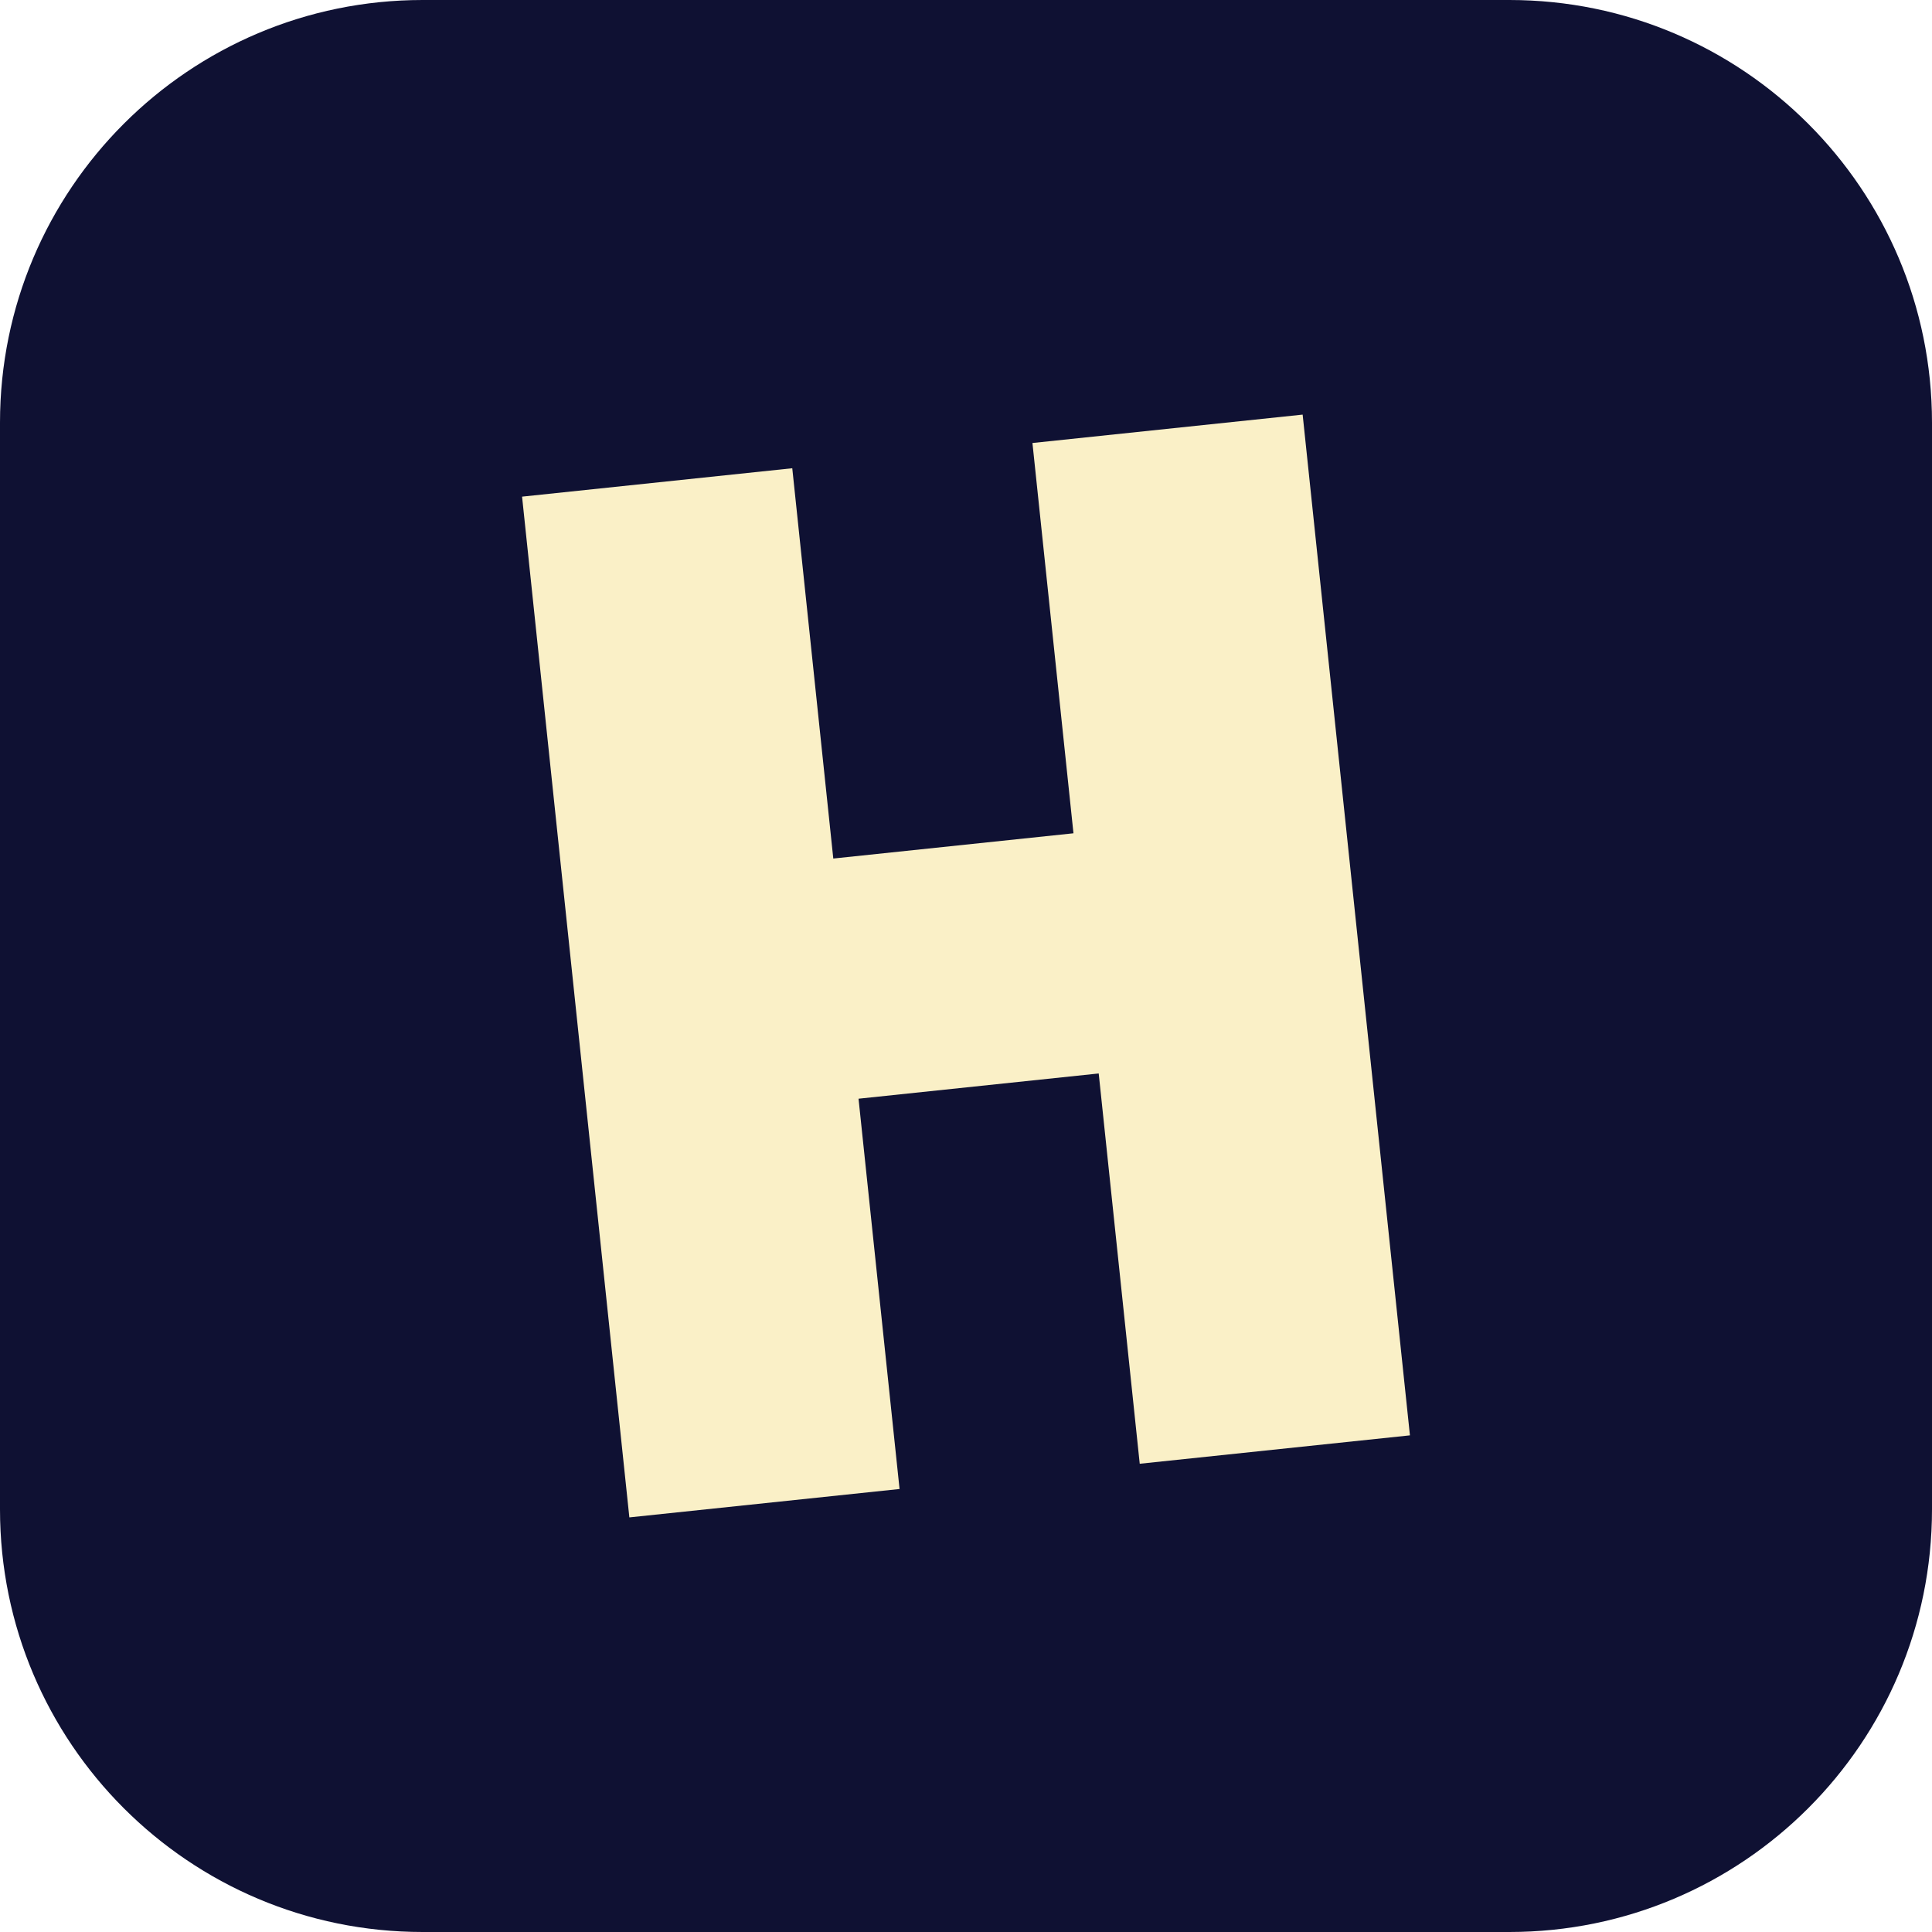
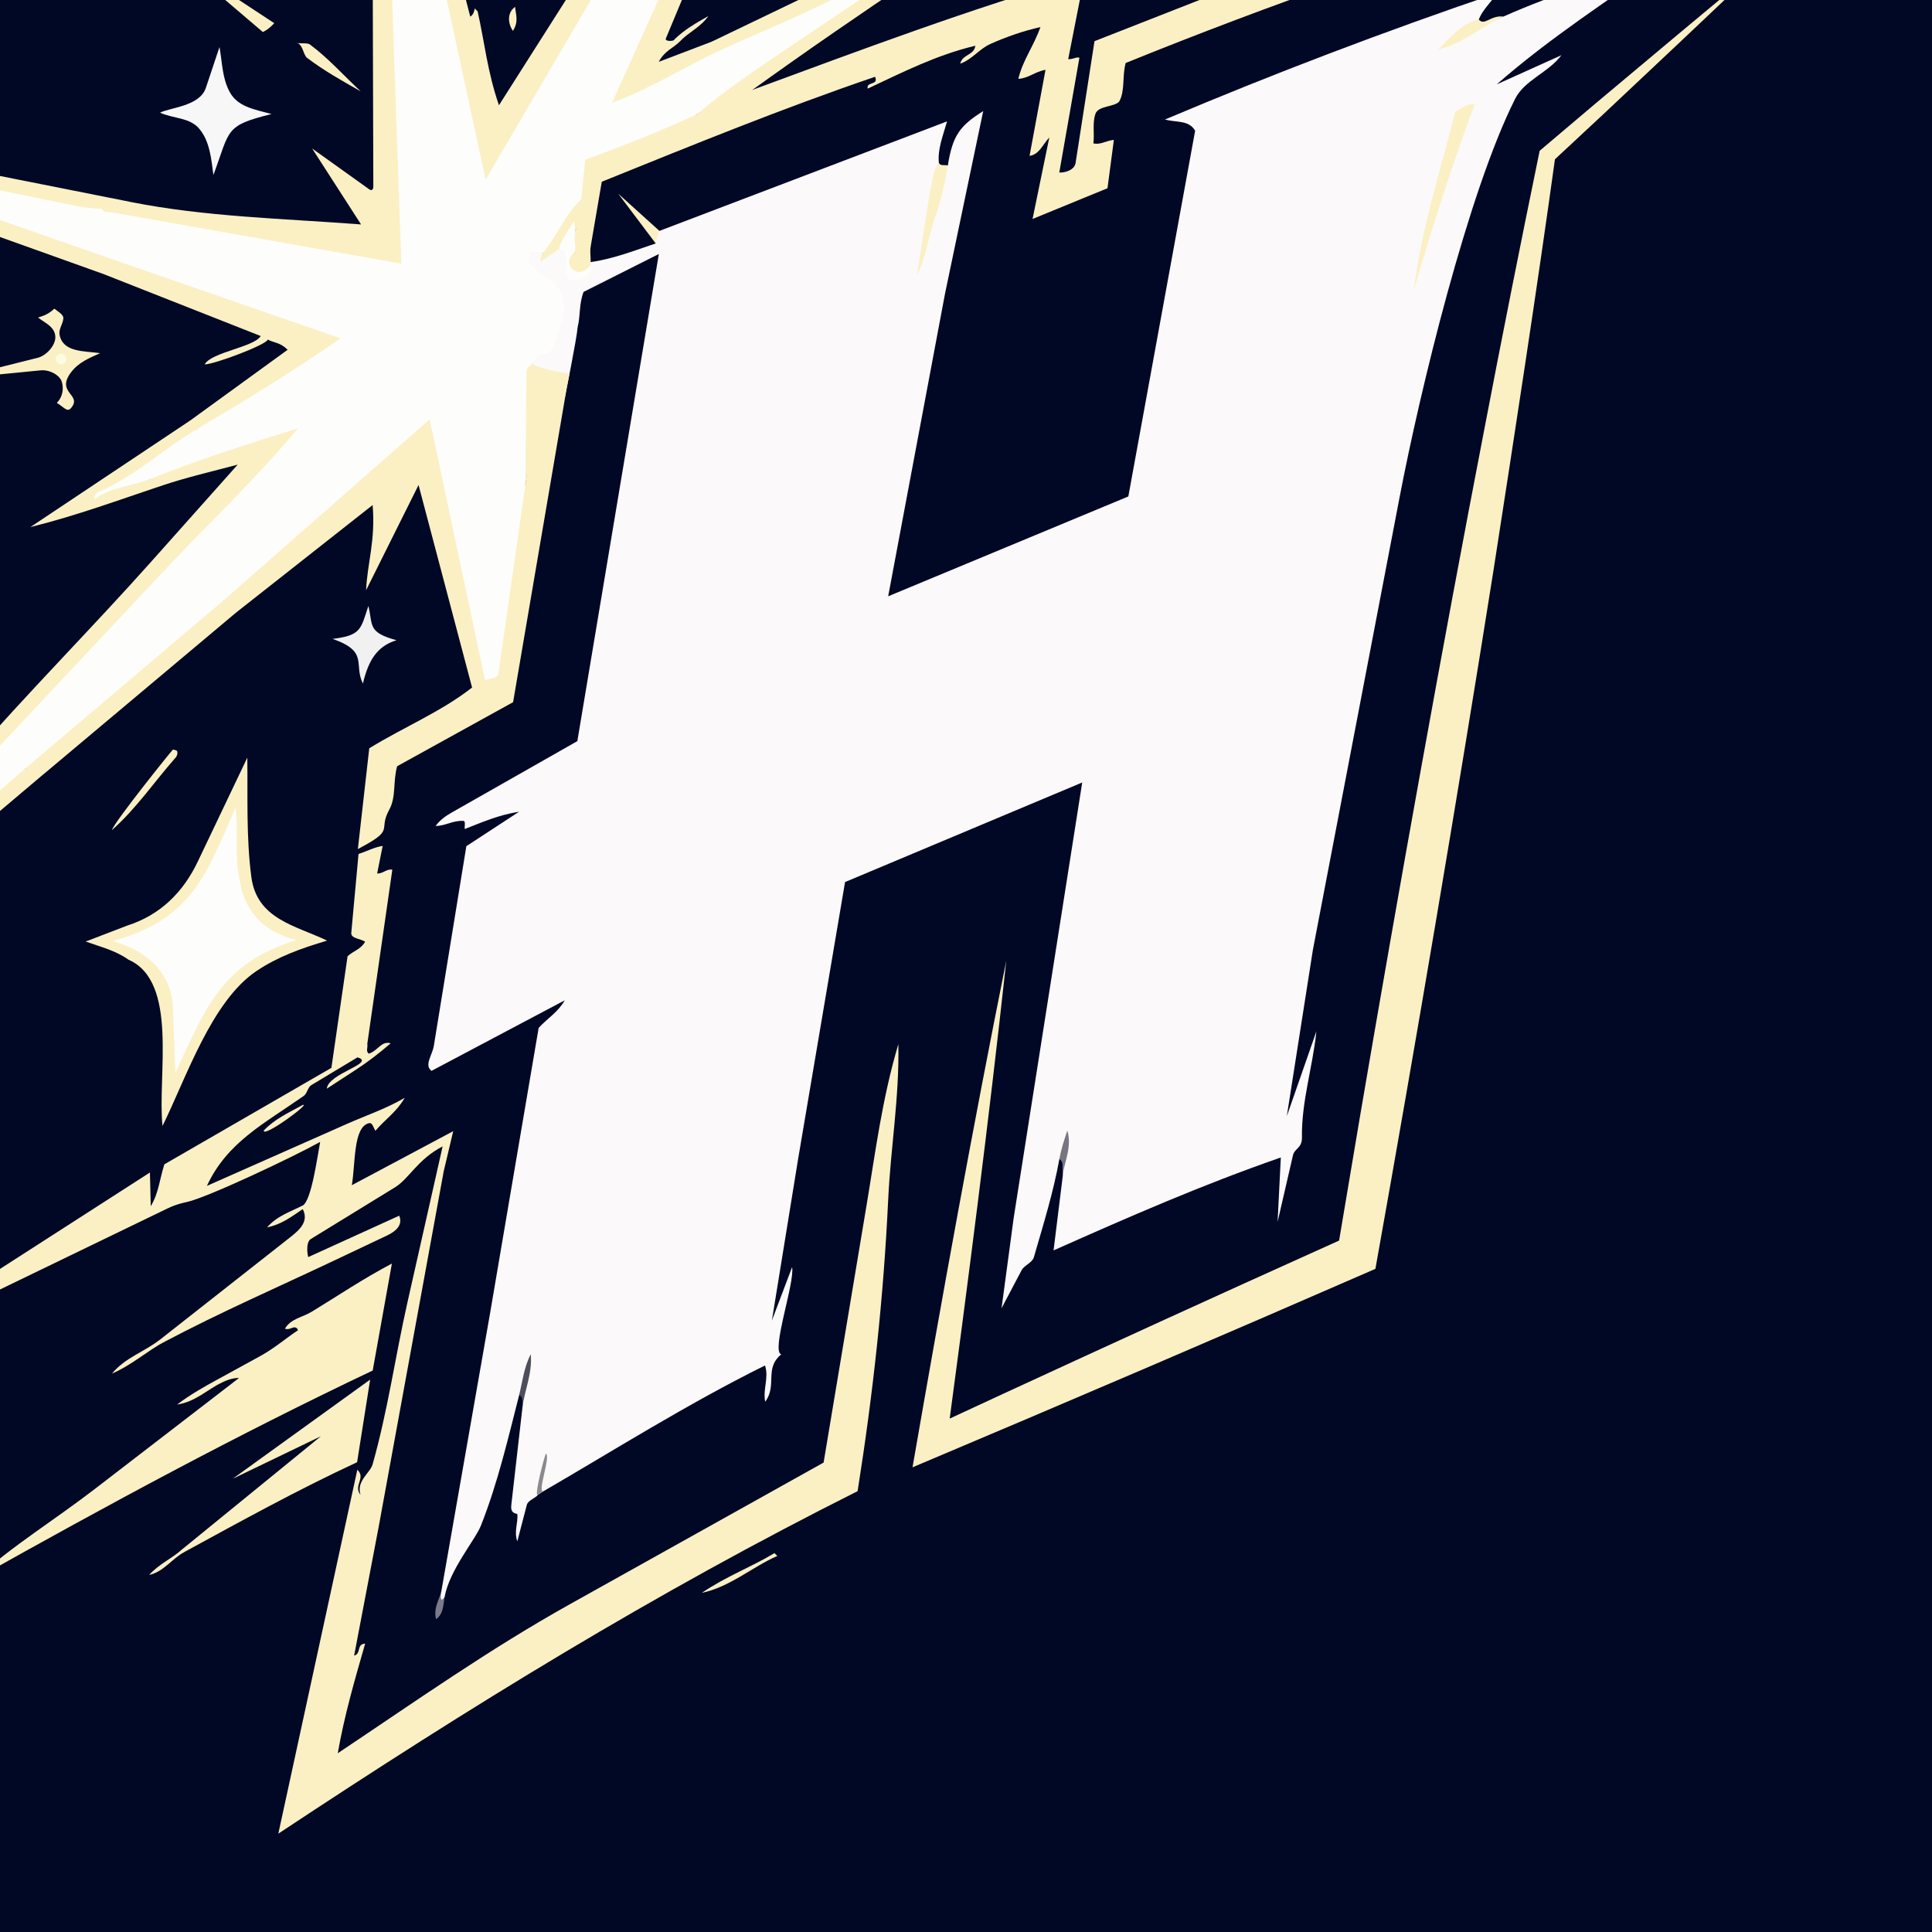
- <svg xmlns="http://www.w3.org/2000/svg" viewBox="0 0 64 64">
-   <rect width="64" height="64" rx="14" fill="#0f1133" />
-   <g transform="rotate(-6 32 32)">
-     <path d="M19 15 h9 v13 h8 v-13 h9 v34 h-9 v-13 h-8 v13 h-9 z" fill="#faf0c7" />
+ <svg xmlns="http://www.w3.org/2000/svg" id="Layer_1" version="1.1" viewBox="970 648 780 780">
+   <defs>
+     <style>
+       .st0 {
+         fill: #7a7b89;
+       }
+ 
+       .st1 {
+         fill: #010825;
+       }
+ 
+       .st2 {
+         fill: #fcfbe4;
+       }
+ 
+       .st3 {
+         fill: #777680;
+       }
+ 
+       .st4 {
+         fill: #f1f1f2;
+       }
+ 
+       .st5 {
+         fill: #fbf9f9;
+       }
+ 
+       .st6 {
+         fill: #fbf0c4;
+       }
+ 
+       .st7 {
+         fill: #fde5a5;
+       }
+ 
+       .st8 {
+         fill: #fdfdfc;
+       }
+ 
+       .st9 {
+         fill: #8a8990;
+       }
+ 
+       .st10 {
+         fill: #fde78c;
+       }
+ 
+       .st11 {
+         fill: #f7f7f7;
+       }
+ 
+       .st12 {
+         fill: #4c4e5b;
+       }
+     </style>
+   </defs>
+   <rect class="st1" x="-29.54" y="-20.84" width="2624.92" height="1851.18" />
+   <g>
+     <g>
+       <path class="st6" d="M1217.85,562.65l-4.47,9.04c-1.31-3.56.82-8.03-.99-11.29-2.07-3.73-.08-4.99.77-8.47l6.2-25.36c.87,8.69-2.03,16.87.68,24.99,1.31,3.92,5.37,1.81,8.97.44-1.52,2.61-3.15,6.58-5.66,7.87-2.04.65-4.05-.15-5.51,2.79Z" />
+       <path class="st6" d="M1049.37,638.12c-.34-1.1,0-1.33,1.02-.72l30.33,19.96c-1.49,1.59-2.8,2.73-4.6,3.57l-26.75-22.8Z" />
+       <path class="st6" d="M1050.39,637.4l-1.02.72c-5.85-4.86-12.3-9.19-17.53-14.54l12.47,8.57c2.29,1.57,4.24,4.03,6.09,5.24Z" />
+       <path class="st6" d="M1300.54,612.61c-.05-.97.32-1.77.06-2.47-.49-1.3-2.25-.7-3.02-2.29,2.93.4,5.25.57,7.04-2.25.4,3.43-1.55,5.14-4.08,7Z" />
+       <path class="st6" d="M1177.08,660.47c-2.35-3.44-2.09-7.64.88-9.69.27,3.23,1.54,5.88-.88,9.69Z" />
+       <path class="st6" d="M1407.42,594.47l-1.21-1.17c3.23-1.55,5.77-4.77,10.48-5.04-2.38,3.62-6.3,4.31-9.27,6.21Z" />
+       <g>
+         <path class="st6" d="M992.95,810.65c2.09-2.11,2.94-5.23,2.02-8.46-.77-2.68-4.86-5.03-8.59-4.67l-35.14,3.45,33.99-8.52c3.5-.88,7.29-5.05,7.11-8.54-.21-4.04-4.2-5.51-6.98-7.71,2.46-.75,4.45-1.52,6.57-3.59,1.05.92,3.74,2.29,3.65,3.85-.14,2.37-1.96,4.34-1.53,6.67,1.3,7.14,9.81,6.54,16.38,7.45-4.41,2-8.72,3.66-11.83,7.84-6.17,8.31,4.81,8.84.05,14.35-1.47,1.7-2.51-.08-5.68-2.12Z" />
+         <circle class="st2" cx="994.67" cy="792.98" r="2.13" />
+       </g>
+       <g>
+         <path class="st6" d="M1118.26,1069.45c.17,4.83-1.12,6.63-3.87,5.39l-18.67,11.23c-1.51.91-1.68,3.38-3.08,4.37-16.1,11.29-30.94,18.72-39.11,36.34l56.42-24.98c8.19-3.63,15.99-6.2,23.46-10.59-3.47,5.93-7.9,8.66-11.87,13.34-.76-1.32-1.19-3.43-2.57-3.1-6.43,1.54-5.4,16.19-6.93,25.05l40.93-21.81-3.84,16.22-26.26,143.58-9.9,51.92c2.97-.74.84-4.69,4.45-4.82-4.28,14.89-8.36,28.86-11.06,44.25,31.91-21.31,61.2-42.02,93.74-60.19l102.41-57.17,17.35-103.93c3.66-21.89,6.23-42.72,12.83-65.02.4,21.85-3.09,41.49-4.11,62.86-1.89,39.81-6.1,78.22-12.34,117.63-82.07,41.15-155.86,86.61-233.87,138.27l31.89-146.91c3.63,3.39-1.79,6.36,1.31,10.15-1.85-5.61,3.86-8.82,4.84-12.27,6.17-21.74,9.12-43.44,14.1-65.51l14.19-62.92c-10.16,5.26-13.48,13-19.22,16.52l-34.01,20.88c-1.95,1.2-1.47,5.81-1.02,7.29l36.72-16.71c1.58,3.73-1.33,6.3-4.9,7.99l-21.19,10.03c-23.22,10.99-46.21,21.01-68.43,32.76-1.22.6-1.99.42-2.3-.55l52.74-41.46c3.97-3.12,7.65-6.44,5.16-11.42-1.92.63-1.97.17-.15-1.37,3.58-1.82,5.87-18.88,7.16-25.77-10.33,5.79-45.19,22.32-53.69,24.23-2.32.52-4.65,1.04-8,2.66l-112.47,54.41c7.37-6.67,15.51-11.12,23.93-16.53l81.5-52.42.33,13.61c3.18-5.2,3.57-10.86,5.5-16.91l67.44-38.95,6.52-45.05c2.3-2.17,5.37-2.76,7.07-5.86-1.59-1.24-5.78-1.23-5.57-3.58l2.93-31.86c3.75-1.22,6.11-2.65,9.74-3.25l-2.23,11.14c2.56.06,3.84-2.02,6.13-1.53l-10.11,70.34Z" />
+         <path class="st6" d="M1208.47,747.4c-.3,3.31-3.84,4.22-6.39,2.32-3.81-.98-3.31-7.48.24-8.45.66-2.26.24-3.81-1.28-4.67l3.59-8.02c-4.35,0-.71-17.23.12-17.71l38.23-15.7s2.77-.32,8.3-.96l19.15-10.71,3.32.8c44.08-16.23,87.86-32.75,134.13-46.13l-6.62,33.7c1.99.17,3.13-.99,4.53-.58l-8.13,46.36c2.33.16,6.14-1.02,6.58-3.84l7.64-49.19,55.77-21.87c52.01-20.4,104.31-36.71,159.43-51.06l-12.53,13.42c44.81-10.91,87.75-21.75,133.15-29.56-32.08,18.79-66.64,33.4-102.02,45.26l25.54-15.16c-24.64,2.74-50,12.61-74.24,20.54l8.72-15.79c-62.25,18.04-121.99,39.03-181.24,63.04-1.49,5.52-.16,11.13-2.61,15.55-1.9,2.23-8.44,1.63-9.59,4.95-1.31,3.76-.33,8.04-.84,11.97,3.08.59,4.72-1.02,8.28-1.44l-2.58,19.53-30.25,12.4,6.77-32.92c-2.93,3.24-4.12,6.9-7.98,7.44l6.44-34.74c-4.41.79-6.86,3.45-10.97,3.64,1.83-7.63,6.09-12.92,8.92-20.9-6.8,1.55-13.55,3.86-20.15,6.8-4.6,2.05-7.34,6.24-12.25,8,.98-3.92,5.61-3.31,6.12-7.26-15.64,3.75-28.93,10.5-43.45,17.32-.69-2.99,4.49-1.15,2.99-4.79-37.78,12.89-73.79,27.61-110.36,42.39l-4.46,26.01Z" />
+         <path class="st6" d="M1059.39,1206.25c-1.3.35-1.76-.12-1.4-1.41l17.15-9.4c5.61-3.07,10.23-7.12,15.18-10.39-.49-2.14,1.24-3.92,5.18-5.35l.26-2.06c10.53-6.42,20.59-13.24,32.46-19.51l-7.75,43.19c-54.68,25.94-107.06,54.28-160.43,84.23,15.3-13.74,32.01-23.91,48.14-36.33l58.33-44.9c-2.76-.02-5.13.96-7.13,1.93Z" />
+         <path class="st6" d="M1044.35,1274.63c-1.04.52-1.37.19-1.01-.96l56.22-45.82-35.59,17.15,55.47-40.02-5.27,33.35c-24.41,11.36-47.01,23.86-69.82,36.3Z" />
+         <path class="st11" d="M1056.16,718.62c-.85-6.12-1.35-13.55-5.78-18.71-3.89-4.53-10.12-3.93-15.78-6.41,4.05-2.11,16.03-2.57,18.51-10.02l5.5-16.49c1.15,6.09,1.01,12.38,4.11,18.12,3.26,6.03,9.88,7.03,16.92,8.93-19.06,4.73-16.63,6.19-23.47,24.58Z" />
+         <path class="st11" d="M1187.23,615.56c-5.05-17.99-1.07-19.2-19.22-25.58,19.67-3.19,16.34-11.76,21.16-27.09,2.28,7.17.84,14.16,4.48,20.18,3.17,5.26,9.65,5.38,14.95,7.04-18.87,5.64-15.84,9.41-21.37,25.45Z" />
+         <path class="st4" d="M1116.52,923.97c-3.91-7.83,2.55-12.86-12.24-18.04,11.64-1.38,11.33-4.01,14.45-13.29,1.9,7.9-.41,10.61,11.34,13.84-7.76,2.37-11.35,8.09-13.55,17.49Z" />
+         <path class="st6" d="M1040.67,954.12c-8.8,10.03-15.65,20.3-25.51,29.03,1.18-3.58,24.53-32.62,24.7-32.56.69.22,1.53.3,1.68.74.21.59.09,1.9-.87,2.78Z" />
+         <path class="st6" d="M1115.59,684.86c-7.59-4.29-14.73-8.29-21.56-13.46-1.86-1.41-1.53-5.92-4.82-6.22,1.81.66,4.73-.09,5.92.79,7.53,5.6,13.43,12.34,20.46,18.88Z" />
+         <path class="st6" d="M1594.63,615.87c-11.49,8.95-24.9,14.59-39.17,18.78l39.17-18.78Z" />
+         <path class="st6" d="M1236.2,741.2c1.11,1,1.51,3.09,2.14,4.58-1.66.81-2.75.2-3.63.49l-15.12-20.08,16.6,15Z" />
+         <path class="st6" d="M1114.39,1074.83l3.87-5.39c.24,1.29-.66,3.09.66,3.95,3.83-1.28,4.95-5.24,8.82-4.19-5,4.3-9.27,7.56-14.09,10.7l-11.71,7.62c.68-6.34,19.9-10.21,12.44-12.69Z" />
+         <path class="st6" d="M1283.82,1276.18c-10.16,4.45-19.16,12.54-30.45,14.89,9.88-6.72,20.15-10.48,29.29-16.03l1.16,1.14Z" />
+         <path class="st6" d="M1078.11,785.09c-.54,2.11-21.63,10.04-25.48,10.02,2.73-4.95,19.94-6.96,22.63-11.44,1.03.41,1.9.9,2.85,1.42Z" />
+         <path class="st6" d="M1036.64,1189.56c-7.15,3.78-13.25,9.46-21.42,12.99,5.31-6.45,13.07-8.79,19.12-13.54.73.32,1.51.47,2.3.55Z" />
+         <path class="st6" d="M1090.31,1185.05c-.25-.95-1.01-1.21-1.6-1.16-.94.09-1.99,1.04-3.67.57,2.27-4.06,7.11-4.62,10.7-6.82.71.57,1.89.92,2.36,1.87-2.61,3.01-5.35,3.92-7.8,5.54Z" />
+         <path class="st6" d="M1092.2,1094.11c3.66-1.08-15.99,13.43-15.72,10.33,4.37-4.62,9.64-6.99,15.72-10.33Z" />
+         <path class="st6" d="M1059.39,1206.25c-5.74,2.78-10.58,7.76-17.88,8.79,5.44-4.1,10.93-7.17,16.47-10.2.4.53.88,1,1.4,1.41Z" />
+         <path class="st6" d="M1244.58,664.62c-.61-.26-1.66-.81-2.29-.7,3.76-3.73,8.53-6.54,13.7-9.43-3.26,4.6-8.01,6.53-11.41,10.14Z" />
+         <path class="st6" d="M1044.35,1274.63c-4.99,2.72-8.31,7.94-14.12,9.22,3.92-4.42,9.09-6.55,13.12-10.18l1.01.96Z" />
+         <path class="st6" d="M1092.24,1136.13c-4.27,2.87-8.46,6.2-14.42,7.39,4.09-4.65,9.4-6.3,14.27-8.76.14.29.46,1.16.15,1.37Z" />
+         <path class="st0" d="M1149.5,1292.71c-.57,3.12-.35,6.74-3.44,9-1.25-4.73,1.58-8.23,2.19-11.73-.02,1.05.13,2.32,1.25,2.73Z" />
+         <g>
+           <path class="st5" d="M1399.08,1122.33v-6.4c1.39-3.33.93-3.32-1.39.02-2.37,13.22-6.39,26.18-10.3,39.65-.63,2.18-3.91,3.27-4.91,5.16l-8.13,15.42,4.89-36.41,27.68-175.86-95.75,40.2-18.93,111.69-10.61,65.34,8.16-21.56c1.18,6.19-8.61,33.99-4.38,35.21-6.99,5.75-1.5,12.46-6.49,19.13-.98-5.35,1.58-9.6-.07-14.64-31.45,15.57-61.21,34.39-89.39,50.74l-2.27,1.43c-.84,1.37-3.99,2.2-4.49,4.09l-3.85,14.74c-1.45-4.1.41-7.45-.01-11.06-2.71-.5-2.58-2.12-2.34-4.26l4.41-38.62c.76-10.03.76-11.98,0-5.85l-1.31.73c-4.5,17.56-8.57,35.3-15.41,52.63-2.32,5.89-12.7,17.94-14.68,28.85-1.48,2.09-1.89,1.19-1.25-2.73l19.62-111.93,19.59-115.06c3.77-4.06,7.82-6.33,10.52-11.12l-53.77,28.47c-3.08-2.28.3-6.25.93-10.11l13.13-80.6,21.29-13.9c-8.37,1.29-14.96,4.28-21.94,6.98-.16-1.14.48-3.24-.59-3.29-4.3-.19-7.07,1.99-11.18,2.08,1.76-2.45,4.04-4.05,6.7-5.56l50.53-28.72,32.9-196.65-30.39,15.29c-1.87,4.88-1.24,9.65-2.36,14.07-.42,5.09-5.16,28.34-5.16,28.34l-1.34-3.95s-13.26-4.48-12.02-9.44c-2.67-3.73,1.69-6.6,5.45-6.31,6.8-13.35,8.24-22.69-6.6-30.82-6.57-7.4,1.93-14.97,5.66-7.5,1.22.87-.1,2.43-1.07,3.49-.36.39,5.53-8.83,7.52-5.16,2.68-3.45,4.44-1.16,5.27,6.86-1.07,5.01,1.4,4.88,7.42-.4-1.12-.43-1.06-.84.13-1.23,9.05-1.24,17.58-4.63,26.23-7.51.32-1.81.82-3.5,1.49-5.07l116.13-44.21c-1.73,6.1-3.86,11.23-3.3,16.72.69,3.78,1.9,4.13,3.62,1.06,1.94-12.12,4.81-15.98,14.28-21.94l-15.42,73.69-22.95,122.2,96.96-40.31,26.97-147.66c-2.58-4.36-7.32-3.23-12.2-4.51,44.16-18.65,88.14-35.4,134.09-51.03-2.72,4.07-5.88,6.78-7.37,10.63l-.31,1.79c3.38-.51,6.79-1.5,10.26-2.97,21.28-9.47,43.61-16.16,66.52-23.68-23.51,16.7-47.41,31.95-69.24,51.07l26.13-11.79c-5.22,7.01-14.87,10.02-18.69,17.62-19,37.74-38.39,117.74-46.65,160.86l-35.01,182.76-10.52,67.11,11.95-34.28c-1.53,14.66-6.06,28.36-5.84,42.81.07,4.51-2.94,4.32-3.64,7.33l-6.19,26.81,1.3-26c-31.84,11.07-61.19,23.92-91.75,37.52l3.77-30.49Z" />
+           <g>
+             <path class="st8" d="M1202.32,741.26c-.92,2.49.35,5.86-.24,8.45-.35,1.53-.47,3.11-.46,5.11,2.37.61,4.58.22,6.74.18.9,3.21-1.65,5.32-4.61,6.06-10.63,2.66-1-11.63-8.08-12.52-3.1-1.13,2.85-10.44,4.35-11.69,3.05-2.54,2.84,1.68,2.3,4.41Z" />
+             <g>
+               <path class="st6" d="M1352.65,714.77c-1.17,7.31-2.85,14.64-5.52,22.14-2.67,7.5-3.16,15.12-6.9,21.98l5.23-33.56c1.12-4.23,1.11-8.49,3.57-11.61.53,1.4,2.44.77,3.62,1.06Z" />
+               <path class="st6" d="M1576.94,654.67c-8.7,3.87-16.03,10.83-26.22,13.28,4.73-4.96,9.86-10.74,16.27-12.1,2.37,2.79,4.67-1.75,9.95-1.18Z" />
+               <path class="st12" d="M1180.89,1216.35c-.11-1.73.6-4.26-1.31-5.12,1.41-5.51,1.9-11.14,4.71-16.51.68,8.06-2.61,14.76-3.39,21.64Z" />
+               <path class="st9" d="M1189.45,1250.03c-.58.34-1.92.86-2.27,1.43-1.82,1.21,2.8-16.25,3.22-16.58,2.03,1.18-3.76,16.31-.95,15.15Z" />
+               <path class="st3" d="M1399.08,1122.33c-.31-2.11.76-5.12-1.39-6.37.69-3.85,1.91-7.62,3.23-11.52,1.92,6.73-1.15,12.35-1.84,17.89Z" />
+               <path class="st6" d="M1540.79,765.22c3.13-25.06,10.69-48.13,16.74-72.07,2.34-1.09,4.36-3.41,7.83-3.08-9.34,25.13-17.18,49.7-24.57,75.15Z" />
+             </g>
+           </g>
+         </g>
+         <g>
+           <path class="st6" d="M1035.61,1102.57c-2.13-20.38,6.57-58.25-13.79-67.15-5.2-3.71-11.13-5.1-17.22-7.3l16.78-6.44c13.28-4.23,22.56-13.45,28.42-25.74l20.05-42.06c.2,16.5-.47,31.98,1.61,48.09,2.22,17.19,17.89,19.66,30.6,25.78-10.64,3.17-19.85,6.48-28.43,12.22-18.28,12.21-28.45,43.28-38.02,62.6Z" />
+           <path class="st8" d="M1040.8,1081.14l-.95-25.88c-.51-13.88-9.77-23.27-24.39-27.32,32.17-8.8,37.95-27.11,49.65-53.93,1.24,10.58-.5,19.72,1.63,29.15,1.77,12.41,9.75,21.35,23.04,24.36-30.21,9.17-36.75,27.38-48.99,53.61Z" />
+         </g>
+         <g>
+           <path class="st6" d="M1127.25,617.06l2.54.78,4.69,135.04c.09,2.48-1.61,3.26-3.74,3.93l-118.39-20.72c-2.09-.41-2.19-1.89-.87-3.68l1.06-2.49,10.34-.35c30.2,6,61.13,6.62,92.89,9.04l-19.75-30.66,23.37,16.71c1.13.25,1.77-.11,1.91-1.07l-.16-108.8c2.77-6.5,5.98-1.67,5.39,3.88l.71-1.59Z" />
+           <path class="st6" d="M1165.88,922.86c2.49,3.56-3.02,6.18-5.29,2.72l-21.61-81.77-21.18,42.47c.48-10.86,3.86-19.97,2.64-34.38l-55.16,43.44c-3.96,2.08-6.96-.94-4.94-4.98l-.78-2.65,81.14-71.29c1.89-1.54,4.02-.43,5.42,1.21l21.9,103.22-2.14,2.01Z" />
+           <path class="st6" d="M1197.01,803.82l1.83.58-21.69,127.09-46.8,25.85c-1.75,5.89-.34,12.36-3.17,17.49-4.88,8.86,2.96,7.73-12.7,15.95l4.6-40.68c14.22-8.71,29.07-14.77,41.52-24.54,1.74-.71,4.05-1,5.29-2.72-.38-2.73.66-3.4,3.02-3.48l10.49-74.29,2.7-1.14c3.35-27.46,5.02-41.18,5.02-41.18,1.89-5.08,9.9,1.06,9.9,1.06Z" />
+           <path class="st6" d="M1269.71,589.42c-2.62,2.15-6.14-.06-5.01-3.46l3.11-12.43,28.44-60.86-54.86,84.41-2.93-.1c-3.45,5.55-7.63,2.87-6.02-2.48l74.1-112.27c13.84-20.97,26.56-41.38,42.53-60.98l-79.37,168.17Z" />
+           <path class="st6" d="M1238.47,596.98l1.72,2.02-71.75,122.33c-1.96,1.04-3.6.26-5.07-1.38l-19.95-92.21,2.13-2.01c.13-3.69,1.56-6.89,5.54-4.95l8.76,33.93c1.45-.82,1.61-2.53,1.81-3.2.09-.29.5.67,1.14.95,2.91,12.9,3.9,24.25,8.64,38.03l61-95.98c1.56.13,1.46,2.14,2.79,3.4,1.02.97,2.55-.46,3.24-.92Z" />
+           <path class="st6" d="M963.91,955.55l1.09,2.5-52.53,55.35,65-56.07,2.79.9c3.16-1.65,7.3-2.49,7.52,2.15l-86.35,73.01c-27.71,23.43-53.93,47.06-83.31,68.92l138.64-146.6,5.8-5.04c2.9,1.15,3.18,2.49,1.35,4.88Z" />
+           <path class="st6" d="M1022.89,729.57c-4.01.53-7.24,3-11.41,2.84l-2.54,2.37c-28.59-5.1-57.64-10.42-86.05-17.01-6.21-1.44-13.67-3.33-19.7-5.27-.32-.1-.5-.62-.64-1.26-2.78-.56-6.43-1.21-3.83.75l3.49.18c36.67,10.97,72.99,23.1,108.95,36.39l.61,2.87c4.74,2.13,5.72,6.95.09,7.23l-193.58-69.24c2.76-2.45,4.96.51,7.26.96l45.15,8.94,152.21,30.24Z" />
+           <path class="st6" d="M1151.09,620.76c-2.12,1.37-3.27,3.79-5.54,4.95l-2.7-.6-15.73-72.19,2.57,62.54-2.44,1.59c.11,2.62-.26,5.49-.8,8.86-2.18-3.26.38-7.23-1.07-10.84-.62-1.54-3.54-.96-3.54.81l.09,110.03c-1.32.65-2.92.12-2.53-1.28.56.58,1.32-.24,1.32-1.17l-.29-102.71-3.09-149.4,33.75,149.4Z" />
+           <path class="st6" d="M1406.21,593.3c2.08-.86,2.35-.85,1.21,1.17-45.2,28.93-90.17,58.52-133.67,89.83-6.9,4.97-15.02,6.51-22.47,9.9.36-1.14.76-2.26,1.32-3.29s1.1-1.98,1.89-2.61c24-19.29,53.66-38.72,80.27-52.31.51-1.05.08-1.39-1.17-1.15-20.24,13.31-43.14,23.7-65.74,33.02-1,.41-2.15.51-3.33.57s-2.44-.03-3.66-.17c-3.32,1.22-4.57-.31-3.39-3.5l148.73-71.47Z" />
+           <path class="st6" d="M1049.23,821.43c-3.72.73-4.53-.43-2.48-3.63l39.38-28.59c-3.1-3.08-5.48-2.72-8.01-4.12-2,1.03-3.59,1.11-2.85-1.42l-63.41-25c1.68-2.12,1.72-5.19-.09-7.23l1.92-1.99,93.18,32.32c2.46,3.25,2.75,5.1-1.69,7.5-16.41,11.64-33.48,22.07-51.18,31.29l-4.74.88Z" />
+           <path class="st6" d="M1269.71,589.42l-30.88,74.1c-.58,1.38,3.55,1.17,3.47.4,2.15-1.42,2.91-1.19,2.29.7-2.59,2.75-6.28,3.78-8.61,8.34l21.51-8.19c1.49.76,2.29,2.29,3.39,3.5l-2.79,4.1c-6.78,3.91-32.56,18.21-38.03,18.69-3.26.29-4.13-.57-4.78-3.63,15-33.95,30.46-67.58,46.39-100.91l3.05-.58c1.55,1.35,3.75,1.74,5.01,3.46Z" />
+           <path class="st6" d="M1036.71,877.97c-2.58,2.9-7.43-.4-5.16-3.77l34.41-38.61c-11.34,2.99-20.84,5.2-30.54,8.44-3.01.37-4.71-.47-5.12-2.5.93-1.07,1.9-2.09,2.98-2.98,6.23-5.1,38.86-15.65,48.34-17.52,10.92-2.15,12.16-2.34,5.62,7.37-14.09,15.73-28.7,31.04-43.64,45.95-.86.86-1.99,1.48-3.15,2.09s-2.45,1.1-3.74,1.53Z" />
+           <path class="st6" d="M1065.28,895.34l-77.48,65.05-7.52-2.15-.74-2.66c26-22.04,52.02-44.1,78.04-66.16l2.77.94c1.19,2.06,2.76,3.95,4.94,4.98Z" />
+           <path class="st6" d="M1036.71,877.97l1.23,2.35c-23.71,25.27-47.43,50.55-71.16,75.84l-2.87-.6c-.78-.64-1.35-3.38-2.6-2.72-1.88.99-2.71,3.66-4.55,2.89,24.14-27.82,50.33-54.07,74.78-81.51,1.42,1.63,3.33,2.66,5.16,3.77Z" />
+           <path class="st6" d="M1049.23,821.43l-1.73,4.02-21.16,14.78c1.61-.82,2.73-.14,3.95,1.3,1.99.13,3.82.98,5.12,2.5-17.16,5.72-33.96,11.99-53.14,16.77l64.47-43c.54,1.39,1.47,2.56,2.48,3.63Z" />
+           <path class="st6" d="M1208.47,747.4c-.36,2.09.05,4.29,0,6.39,0,.39-.23.86-.13,1.23-4.89,6.87-12.22-.48-6.28-5.29,1.95-1.26,4.02-2.41,6.39-2.32Z" />
+           <path class="st8" d="M1264.7,585.95l-17.83,37.48-29.79,66.07c15.98-5.85,29.47-14.67,43.79-21.24,15.85-7.27,32.3-13.68,48.3-22.12,8.28-4.37,16.29-7.97,24.43-11.3,2.04-.97,2.34-.79,1.17,1.15l-45.45,30.57c-13.35,8.98-26.21,17.6-38.03,27.64-14.54,6.62-29.29,12.57-45.01,18.26l-1.65,16.11c-3.22,6.32-6.81,12.59-10.77,18.81-1.33,1.89-2.88,2.84-4.64,2.83-1.17-.58-2.46-.54-3.96-.45s-1.99,1.78-1.77,3.09c1.15,6.74,18.35,7.67,13.42,24.79-6.45,22.41-6.16,7.27-12.2,17.2l1,2.61c-.72,15.32-1.93,30.82-3.62,46.47l-10.87,75.91c-.39,2.7-4.47,1.79-5.34,3l-22.4-105.55-83.15,73.05-80.07,67.88-80.53,69.52-29.53,25.62,39.42-40.62,40.42-42.4,13.87-14.81,72.8-77.58c17.65-18.81,36.55-36.51,53.54-56.99-21.18,6.53-40.86,12.92-59.94,20.54-7.03,2.81-15.23,2.98-22.15,8.09-.25-3.05,2.19-3.11,3.77-3.87,13.76-6.62,24.9-16.93,37.31-24.31,19.41-11.55,39.17-23.43,58.22-36.81l-95.69-33.19-113.05-39.44c-.59-1.58.69-1.83,3.83-.75,1.88.77,3.63.53,6.26,1.07l90.27,18.56c4.56.94,8.46,1.37,12.41,1.53-.18,1.69,2.18,1.12,3.88,1.42l116.66,20.66-4.78-137.42-3.24-78.65c-.13-3.16-1.68-5.8-.6-9.17,2.84,1.05,1.94,3.59,2.51,6.23l19.62,90.24,20.52,94.84,72.4-123.58,55.68-85.68c6.7-10.3,12.24-20.47,19.68-29.22-17.59,35.56-32.92,69.8-49.12,103.88Z" />
+           <path class="st6" d="M1184.71,794.86c4.42,2.65,15.23,3.97,15.23,3.97l-1.1,5.58-9.04-3.45c-1.35,14.84-5.7,28.91-7.71,42.99l.44-45.14c.03-3.04,1.35-2.58,2.18-3.95Z" />
+           <path class="st6" d="M1202.32,741.26l-.54-4.06c-2.32,3.98-5.04,7.23-6.11,11.34l-7.52,5.16c-.03-1.29.43-2.65,1.07-3.49,6.15-7.97,9.64-16.58,15.41-21.65-.45,4.35-.79,8.57-2.31,12.69Z" />
+           <path class="st7" d="M902.54,711.24c-1.19.1-3.35-.74-3.83.75-5.43-1.9-11.51-1.77-16.54-5.8,7.4,1.52,14.27,2.55,20.37,5.05Z" />
+           <path class="st10" d="M1334.77,636l-1.17-1.15c4.6-1.88,7.83-7.56,14.24-7.58-3.97,3.99-8.89,5.92-13.07,8.73Z" />
+         </g>
+       </g>
+     </g>
+     <path class="st6" d="M1376.28,1035.7c-7.07,65.15-15.59,130.92-24.3,195.88,0,0-8.29-6.35-8.29-6.35,39.74-18.48,88.23-40.76,128.14-58.85,0,0,42.83-19.35,42.83-19.35,0,0-4.75,6.09-4.75,6.09l9.35-55.52c15.27-89.52,32.89-187.81,50.14-277.02,6.85-35.78,14.58-74.69,21.95-110.48,0,0,.25-1.23.25-1.23,0,0,.82-.69.82-.69,0,0,21.85-18.5,21.85-18.5,19.5-16.35,46.3-38.85,65.96-55.03-18.47,17.69-43.81,41.5-62.43,59,0,0-20.95,19.51-20.95,19.51,0,0,1.07-1.92,1.07-1.92-7.35,53.22-16.69,113.76-24.97,167.09-14.47,91.3-31.38,190.96-47.66,281.94-59.96,26.16-126.64,54.73-186.88,80.12,11.83-68.14,24.24-136.91,37.89-204.7h0Z" />
  </g>
</svg>
